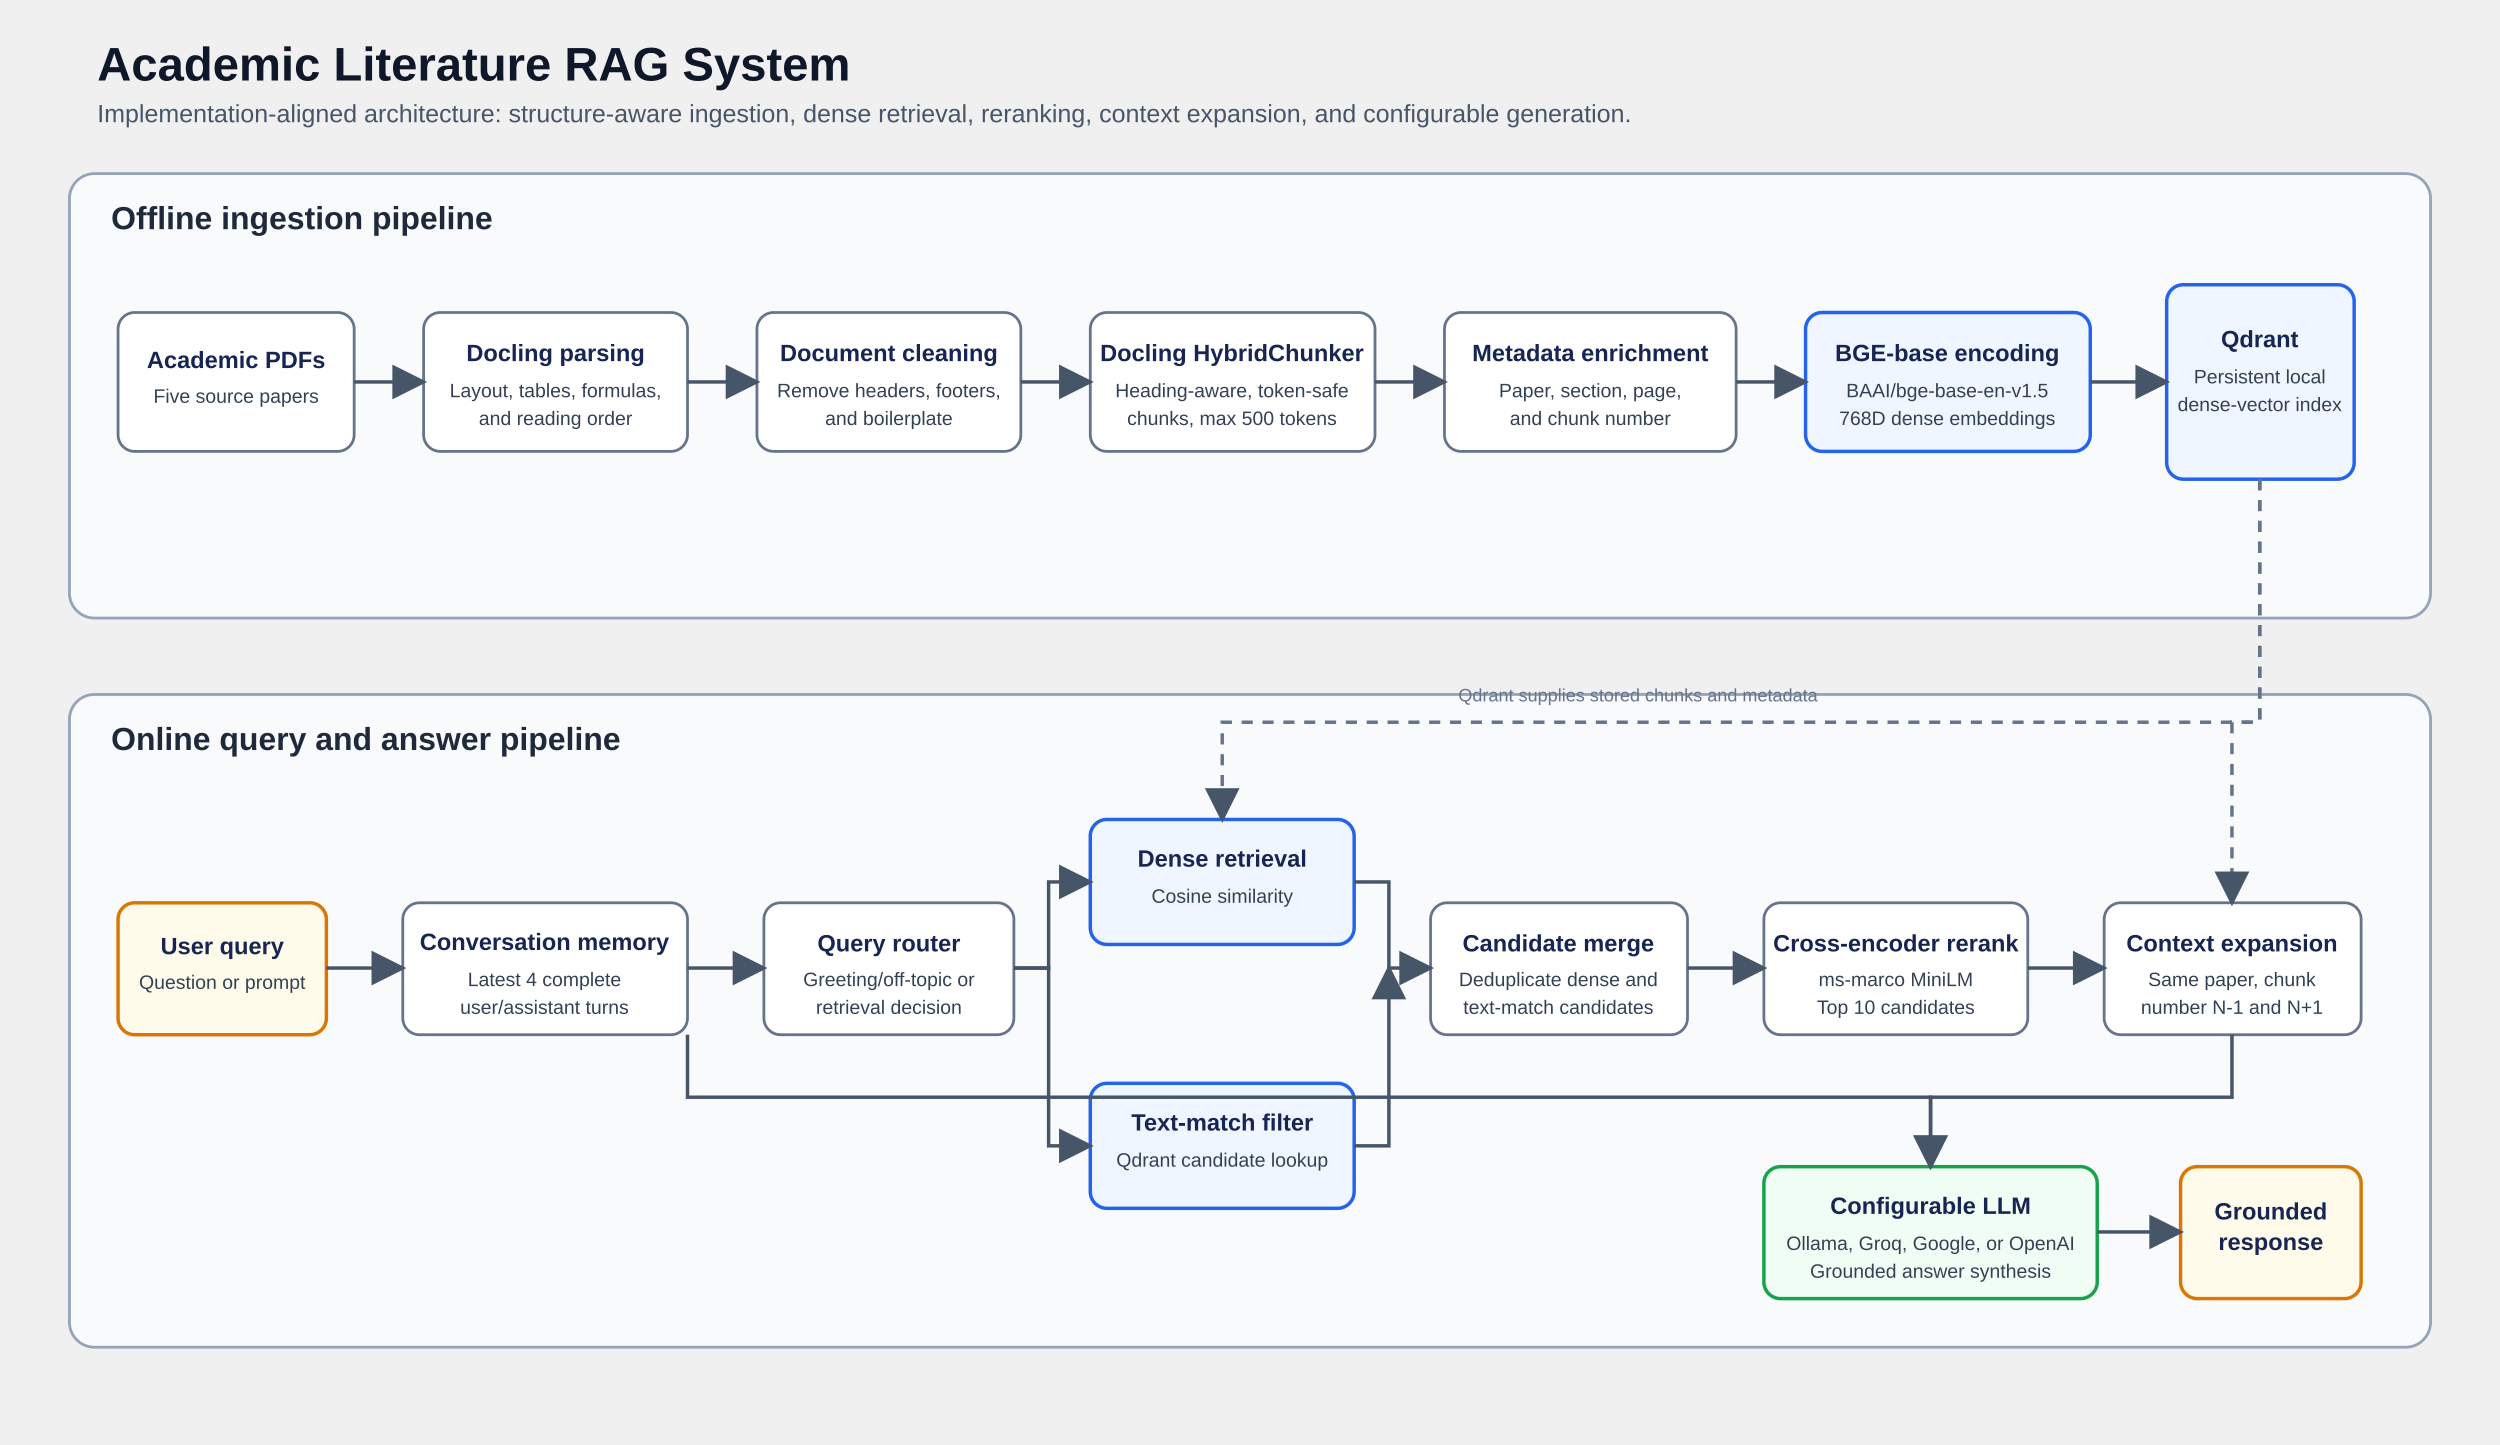
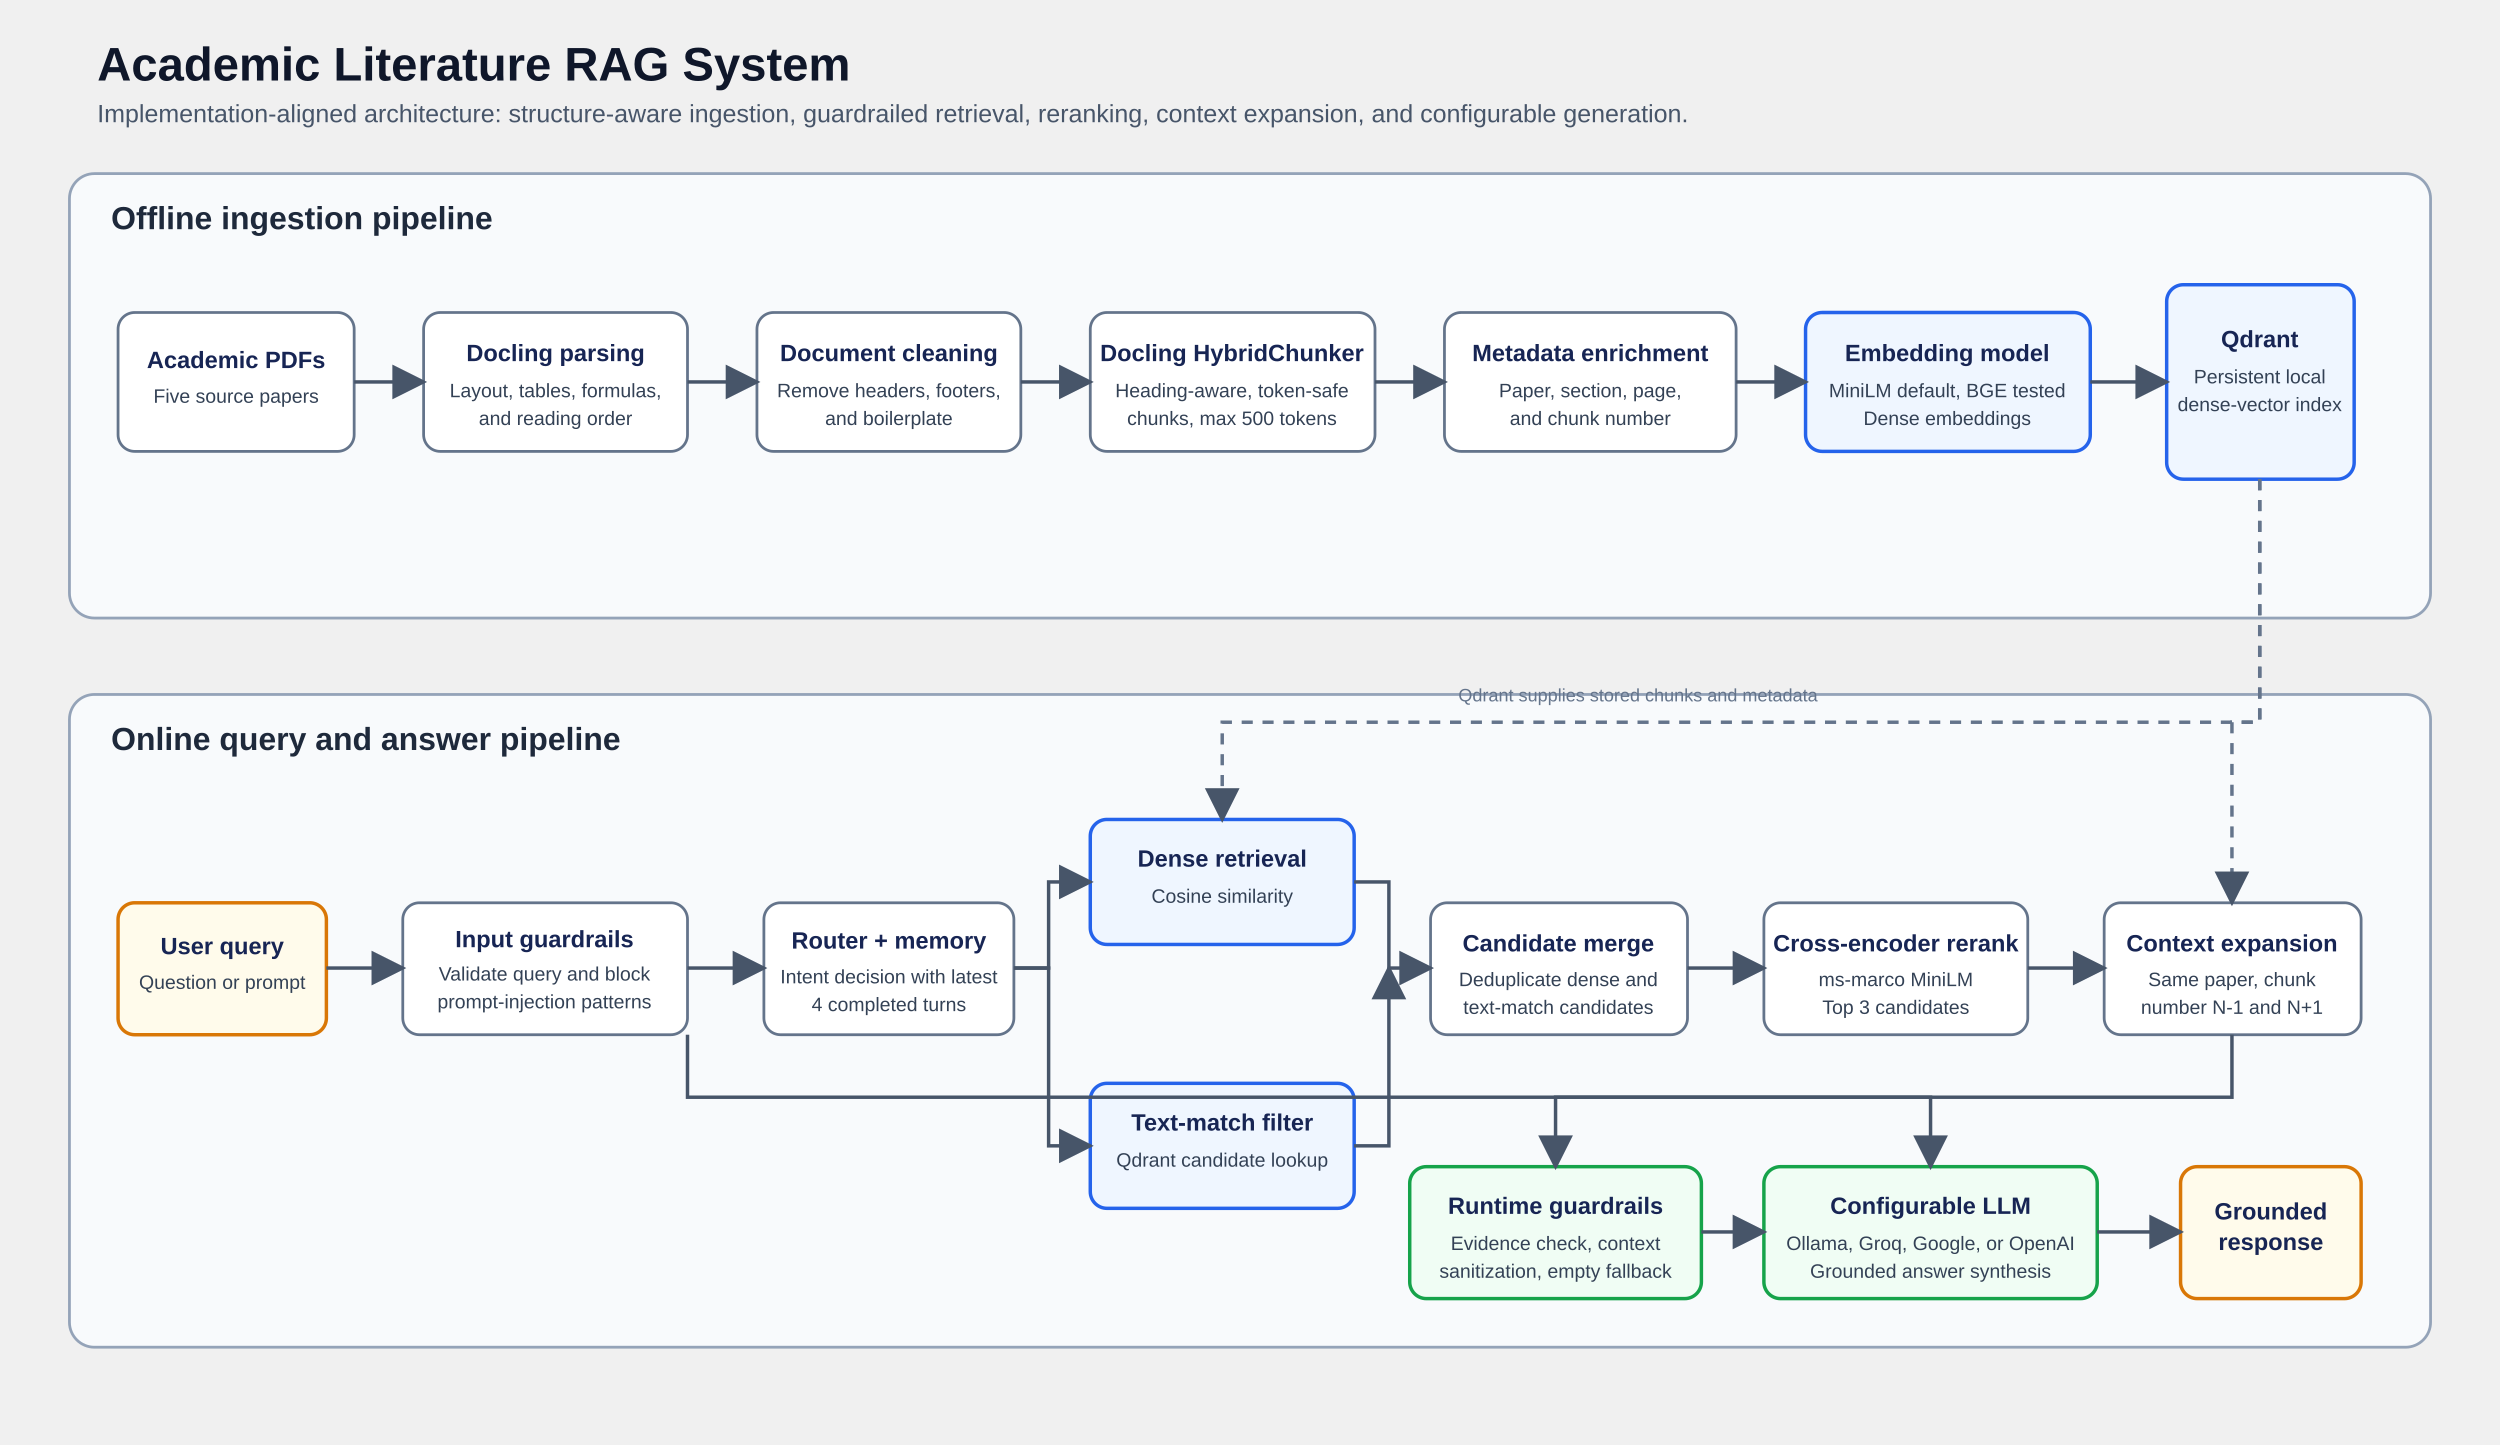
<svg xmlns="http://www.w3.org/2000/svg" width="1800" height="1040" viewBox="0 0 1800 1040" role="img" aria-labelledby="title description">
  <defs>
    <marker id="arrow" markerWidth="10" markerHeight="10" refX="9" refY="5" orient="auto">
      <path d="M0 0 L10 5 L0 10 Z" fill="#475569" />
    </marker>
    <style>
      .title { font: 700 34px Arial, sans-serif; fill: #0f172a; }
      .subtitle { font: 18px Arial, sans-serif; fill: #475569; }
      .group { fill: #f8fafc; stroke: #94a3b8; stroke-width: 2; rx: 18; }
      .group-title { font: 700 23px Arial, sans-serif; fill: #1e293b; }
      .node { fill: #ffffff; stroke: #64748b; stroke-width: 2; rx: 12; }
      .node-blue { fill: #eff6ff; stroke: #2563eb; stroke-width: 2.5; rx: 12; }
      .node-amber { fill: #fffbeb; stroke: #d97706; stroke-width: 2.5; rx: 12; }
      .node-green { fill: #f0fdf4; stroke: #16a34a; stroke-width: 2.5; rx: 12; }
      .node-title { font: 700 17px Arial, sans-serif; fill: #172554; text-anchor: middle; }
      .node-body { font: 14px Arial, sans-serif; fill: #334155; text-anchor: middle; }
      .arrow { stroke: #475569; stroke-width: 2.5; fill: none; marker-end: url(#arrow); }
      .dash { stroke: #64748b; stroke-width: 2.5; stroke-dasharray: 8 7; fill: none; marker-end: url(#arrow); }
      .label { font: 13px Arial, sans-serif; fill: #64748b; }
    </style>
  </defs>
  <text x="70" y="58" class="title">Academic Literature RAG System</text>
-   <text x="70" y="88" class="subtitle">Implementation-aligned architecture: structure-aware ingestion, dense retrieval, reranking, context expansion, and configurable generation.</text>
+   <text x="70" y="88" class="subtitle">Implementation-aligned architecture: structure-aware ingestion, guardrailed retrieval, reranking, context expansion, and configurable generation.</text>
  <rect x="50" y="125" width="1700" height="320" class="group" />
  <text x="80" y="165" class="group-title">Offline ingestion pipeline</text>
  <rect x="85" y="225" width="170" height="100" class="node" />
  <text x="170" y="265" class="node-title">Academic PDFs</text>
  <text x="170" y="290" class="node-body">Five source papers</text>
  <rect x="305" y="225" width="190" height="100" class="node" />
  <text x="400" y="260" class="node-title">Docling parsing</text>
  <text x="400" y="286" class="node-body">Layout, tables, formulas,</text>
  <text x="400" y="306" class="node-body">and reading order</text>
  <rect x="545" y="225" width="190" height="100" class="node" />
  <text x="640" y="260" class="node-title">Document cleaning</text>
  <text x="640" y="286" class="node-body">Remove headers, footers,</text>
  <text x="640" y="306" class="node-body">and boilerplate</text>
  <rect x="785" y="225" width="205" height="100" class="node" />
  <text x="887" y="260" class="node-title">Docling HybridChunker</text>
  <text x="887" y="286" class="node-body">Heading-aware, token-safe</text>
  <text x="887" y="306" class="node-body">chunks, max 500 tokens</text>
  <rect x="1040" y="225" width="210" height="100" class="node" />
  <text x="1145" y="260" class="node-title">Metadata enrichment</text>
  <text x="1145" y="286" class="node-body">Paper, section, page,</text>
  <text x="1145" y="306" class="node-body">and chunk number</text>
  <rect x="1300" y="225" width="205" height="100" class="node-blue" />
-   <text x="1402" y="260" class="node-title">BGE-base encoding</text>
-   <text x="1402" y="286" class="node-body">BAAI/bge-base-en-v1.5</text>
-   <text x="1402" y="306" class="node-body">768D dense embeddings</text>
+   <text x="1402" y="260" class="node-title">Embedding model</text>
+   <text x="1402" y="286" class="node-body">MiniLM default, BGE tested</text>
+   <text x="1402" y="306" class="node-body">Dense embeddings</text>
  <rect x="1560" y="205" width="135" height="140" class="node-blue" />
  <text x="1627" y="250" class="node-title">Qdrant</text>
  <text x="1627" y="276" class="node-body">Persistent local</text>
  <text x="1627" y="296" class="node-body">dense-vector index</text>
  <path d="M255 275 H305" class="arrow" />
  <path d="M495 275 H545" class="arrow" />
  <path d="M735 275 H785" class="arrow" />
  <path d="M990 275 H1040" class="arrow" />
  <path d="M1250 275 H1300" class="arrow" />
  <path d="M1505 275 H1560" class="arrow" />
  <rect x="50" y="500" width="1700" height="470" class="group" />
  <text x="80" y="540" class="group-title">Online query and answer pipeline</text>
  <rect x="85" y="650" width="150" height="95" class="node-amber" />
  <text x="160" y="687" class="node-title">User query</text>
  <text x="160" y="712" class="node-body">Question or prompt</text>
  <rect x="290" y="650" width="205" height="95" class="node" />
-   <text x="392" y="684" class="node-title">Conversation memory</text>
-   <text x="392" y="710" class="node-body">Latest 4 complete</text>
-   <text x="392" y="730" class="node-body">user/assistant turns</text>
+   <text x="392" y="682" class="node-title">Input guardrails</text>
+   <text x="392" y="706" class="node-body">Validate query and block</text>
+   <text x="392" y="726" class="node-body">prompt-injection patterns</text>
  <rect x="550" y="650" width="180" height="95" class="node" />
-   <text x="640" y="685" class="node-title">Query router</text>
-   <text x="640" y="710" class="node-body">Greeting/off-topic or</text>
-   <text x="640" y="730" class="node-body">retrieval decision</text>
+   <text x="640" y="683" class="node-title">Router + memory</text>
+   <text x="640" y="708" class="node-body">Intent decision with latest</text>
+   <text x="640" y="728" class="node-body">4 completed turns</text>
  <rect x="785" y="590" width="190" height="90" class="node-blue" />
  <text x="880" y="624" class="node-title">Dense retrieval</text>
  <text x="880" y="650" class="node-body">Cosine similarity</text>
  <rect x="785" y="780" width="190" height="90" class="node-blue" />
  <text x="880" y="814" class="node-title">Text-match filter</text>
  <text x="880" y="840" class="node-body">Qdrant candidate lookup</text>
  <rect x="1030" y="650" width="185" height="95" class="node" />
  <text x="1122" y="685" class="node-title">Candidate merge</text>
  <text x="1122" y="710" class="node-body">Deduplicate dense and</text>
  <text x="1122" y="730" class="node-body">text-match candidates</text>
  <rect x="1270" y="650" width="190" height="95" class="node" />
  <text x="1365" y="685" class="node-title">Cross-encoder rerank</text>
  <text x="1365" y="710" class="node-body">ms-marco MiniLM</text>
-   <text x="1365" y="730" class="node-body">Top 10 candidates</text>
+   <text x="1365" y="730" class="node-body">Top 3 candidates</text>
  <rect x="1515" y="650" width="185" height="95" class="node" />
  <text x="1607" y="685" class="node-title">Context expansion</text>
  <text x="1607" y="710" class="node-body">Same paper, chunk</text>
  <text x="1607" y="730" class="node-body">number N-1 and N+1</text>
+   <rect x="1015" y="840" width="210" height="95" class="node-green" />
+   <text x="1120" y="874" class="node-title">Runtime guardrails</text>
+   <text x="1120" y="900" class="node-body">Evidence check, context</text>
+   <text x="1120" y="920" class="node-body">sanitization, empty fallback</text>
  <rect x="1270" y="840" width="240" height="95" class="node-green" />
  <text x="1390" y="874" class="node-title">Configurable LLM</text>
  <text x="1390" y="900" class="node-body">Ollama, Groq, Google, or OpenAI</text>
  <text x="1390" y="920" class="node-body">Grounded answer synthesis</text>
  <rect x="1570" y="840" width="130" height="95" class="node-amber" />
  <text x="1635" y="878" class="node-title">Grounded</text>
  <text x="1635" y="900" class="node-title">response</text>
  <path d="M235 697 H290" class="arrow" />
  <path d="M495 697 H550" class="arrow" />
  <path d="M730 697 H755 V635 H785" class="arrow" />
  <path d="M730 697 H755 V825 H785" class="arrow" />
  <path d="M975 635 H1000 V697 H1030" class="arrow" />
  <path d="M975 825 H1000 V697" class="arrow" />
  <path d="M1215 697 H1270" class="arrow" />
  <path d="M1460 697 H1515" class="arrow" />
-   <path d="M1607 745 V790 H1390 V840" class="arrow" />
+   <path d="M1607 745 V790 H1120 V840" class="arrow" />
+   <path d="M1225 887 H1270" class="arrow" />
  <path d="M1510 887 H1570" class="arrow" />
  <path d="M495 745 V790 H1390 V840" class="arrow" />
  <path d="M1627 345 V520 H880 V590" class="dash" />
  <path d="M1627 345 V520 H1607 V650" class="dash" />
  <text x="1050" y="505" class="label">Qdrant supplies stored chunks and metadata</text>
</svg>
